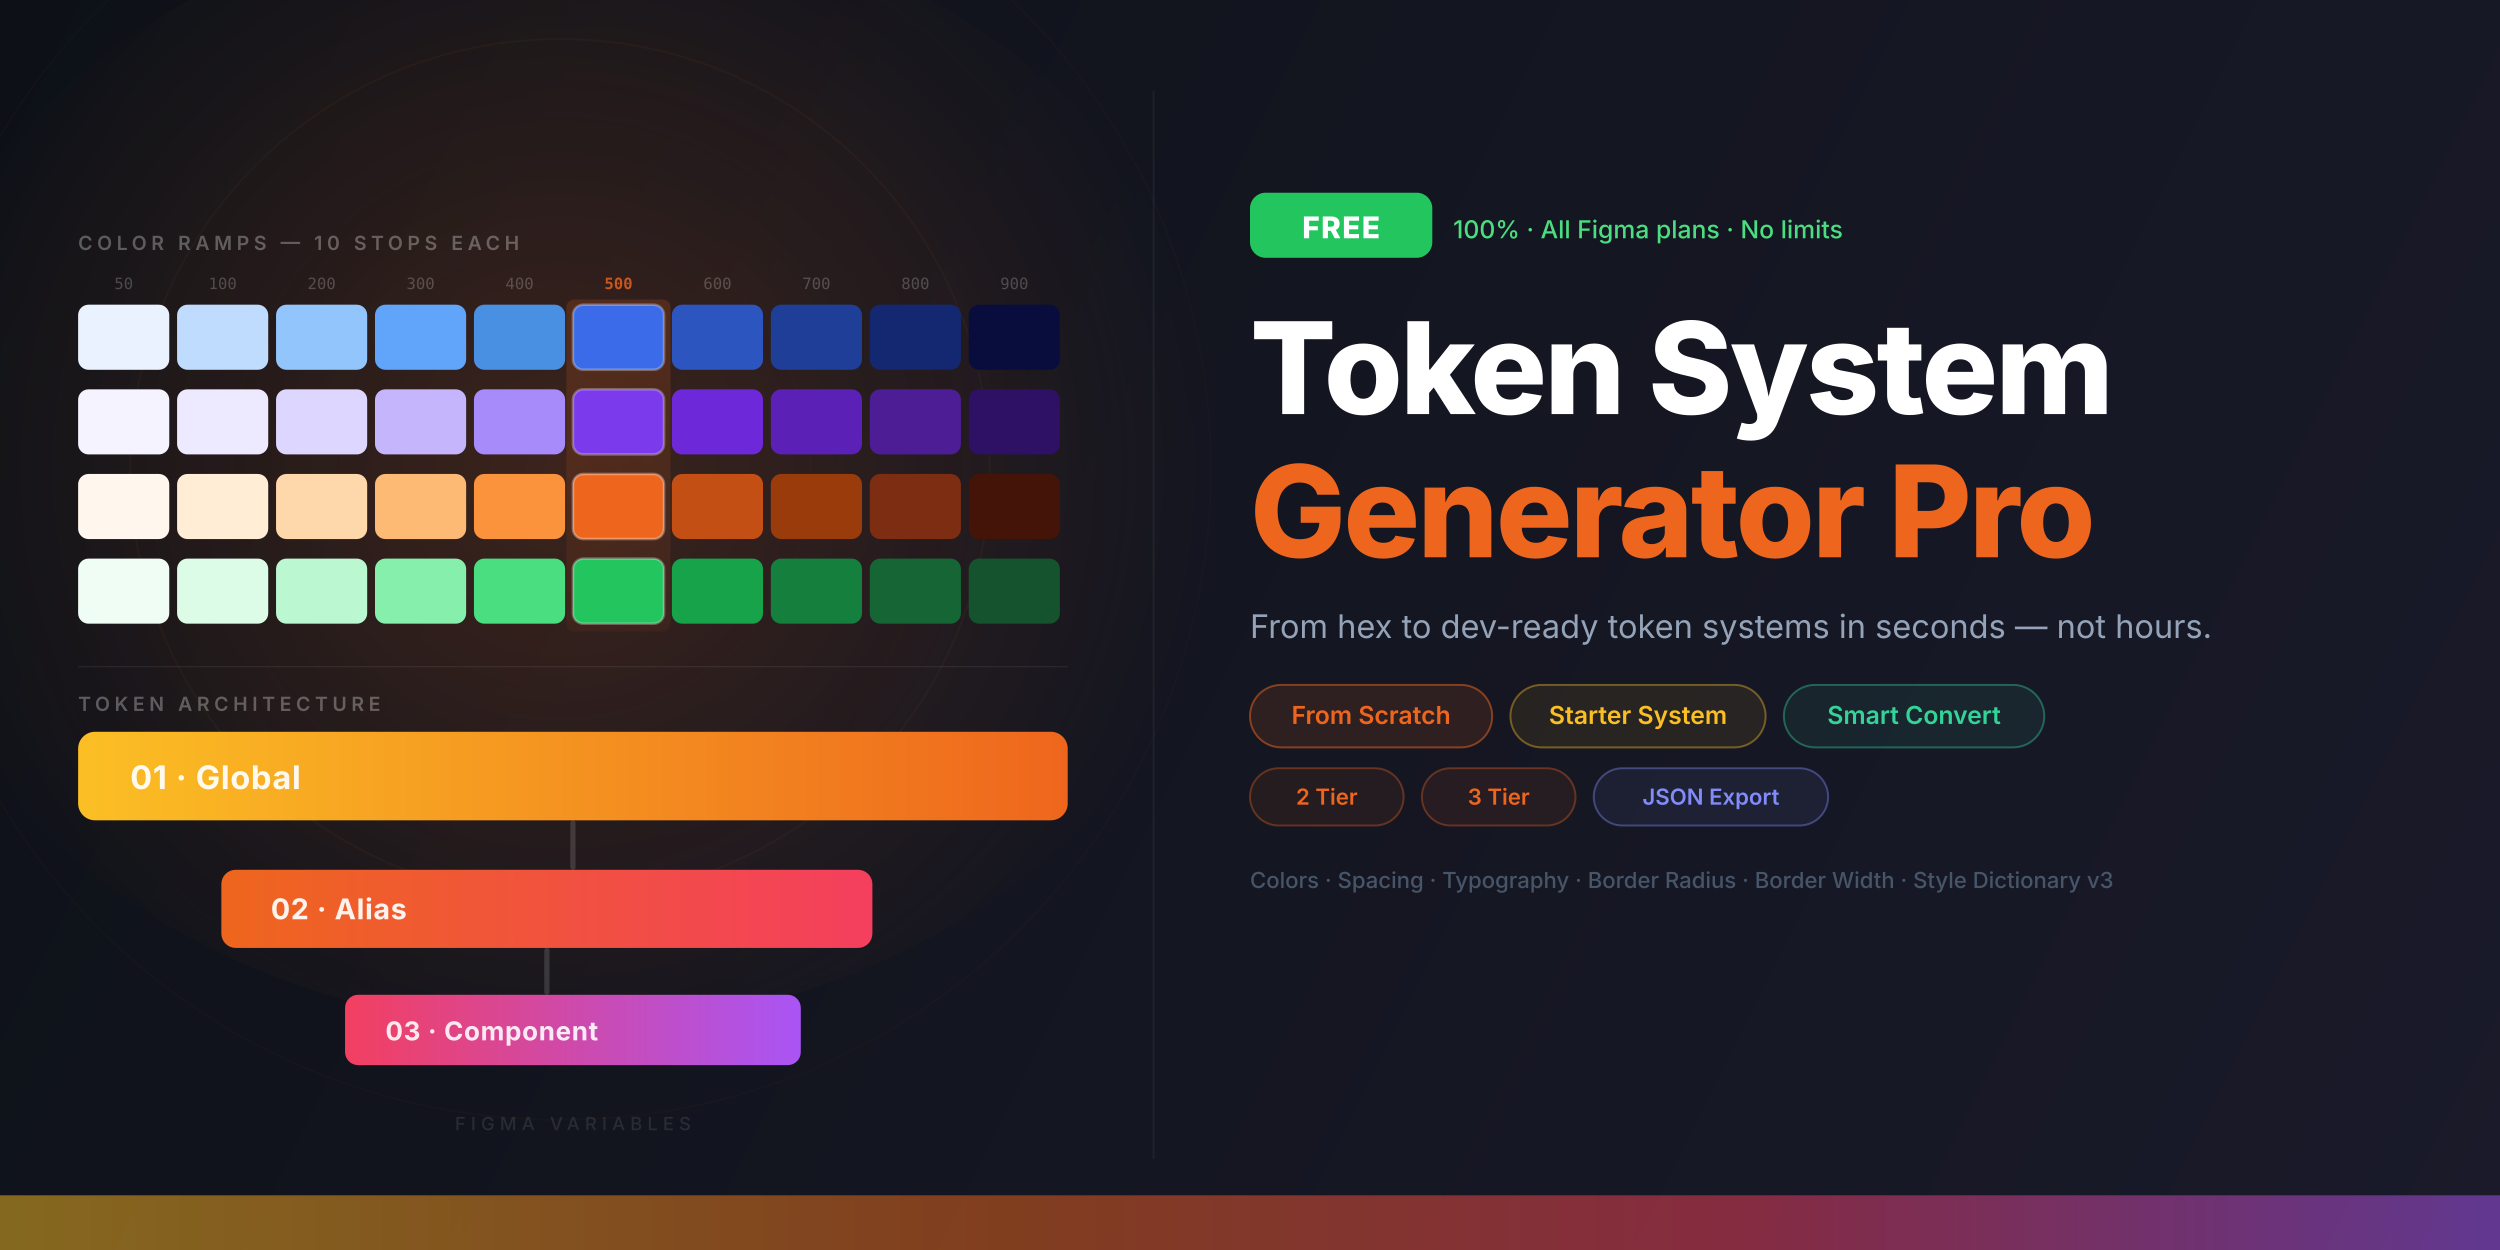
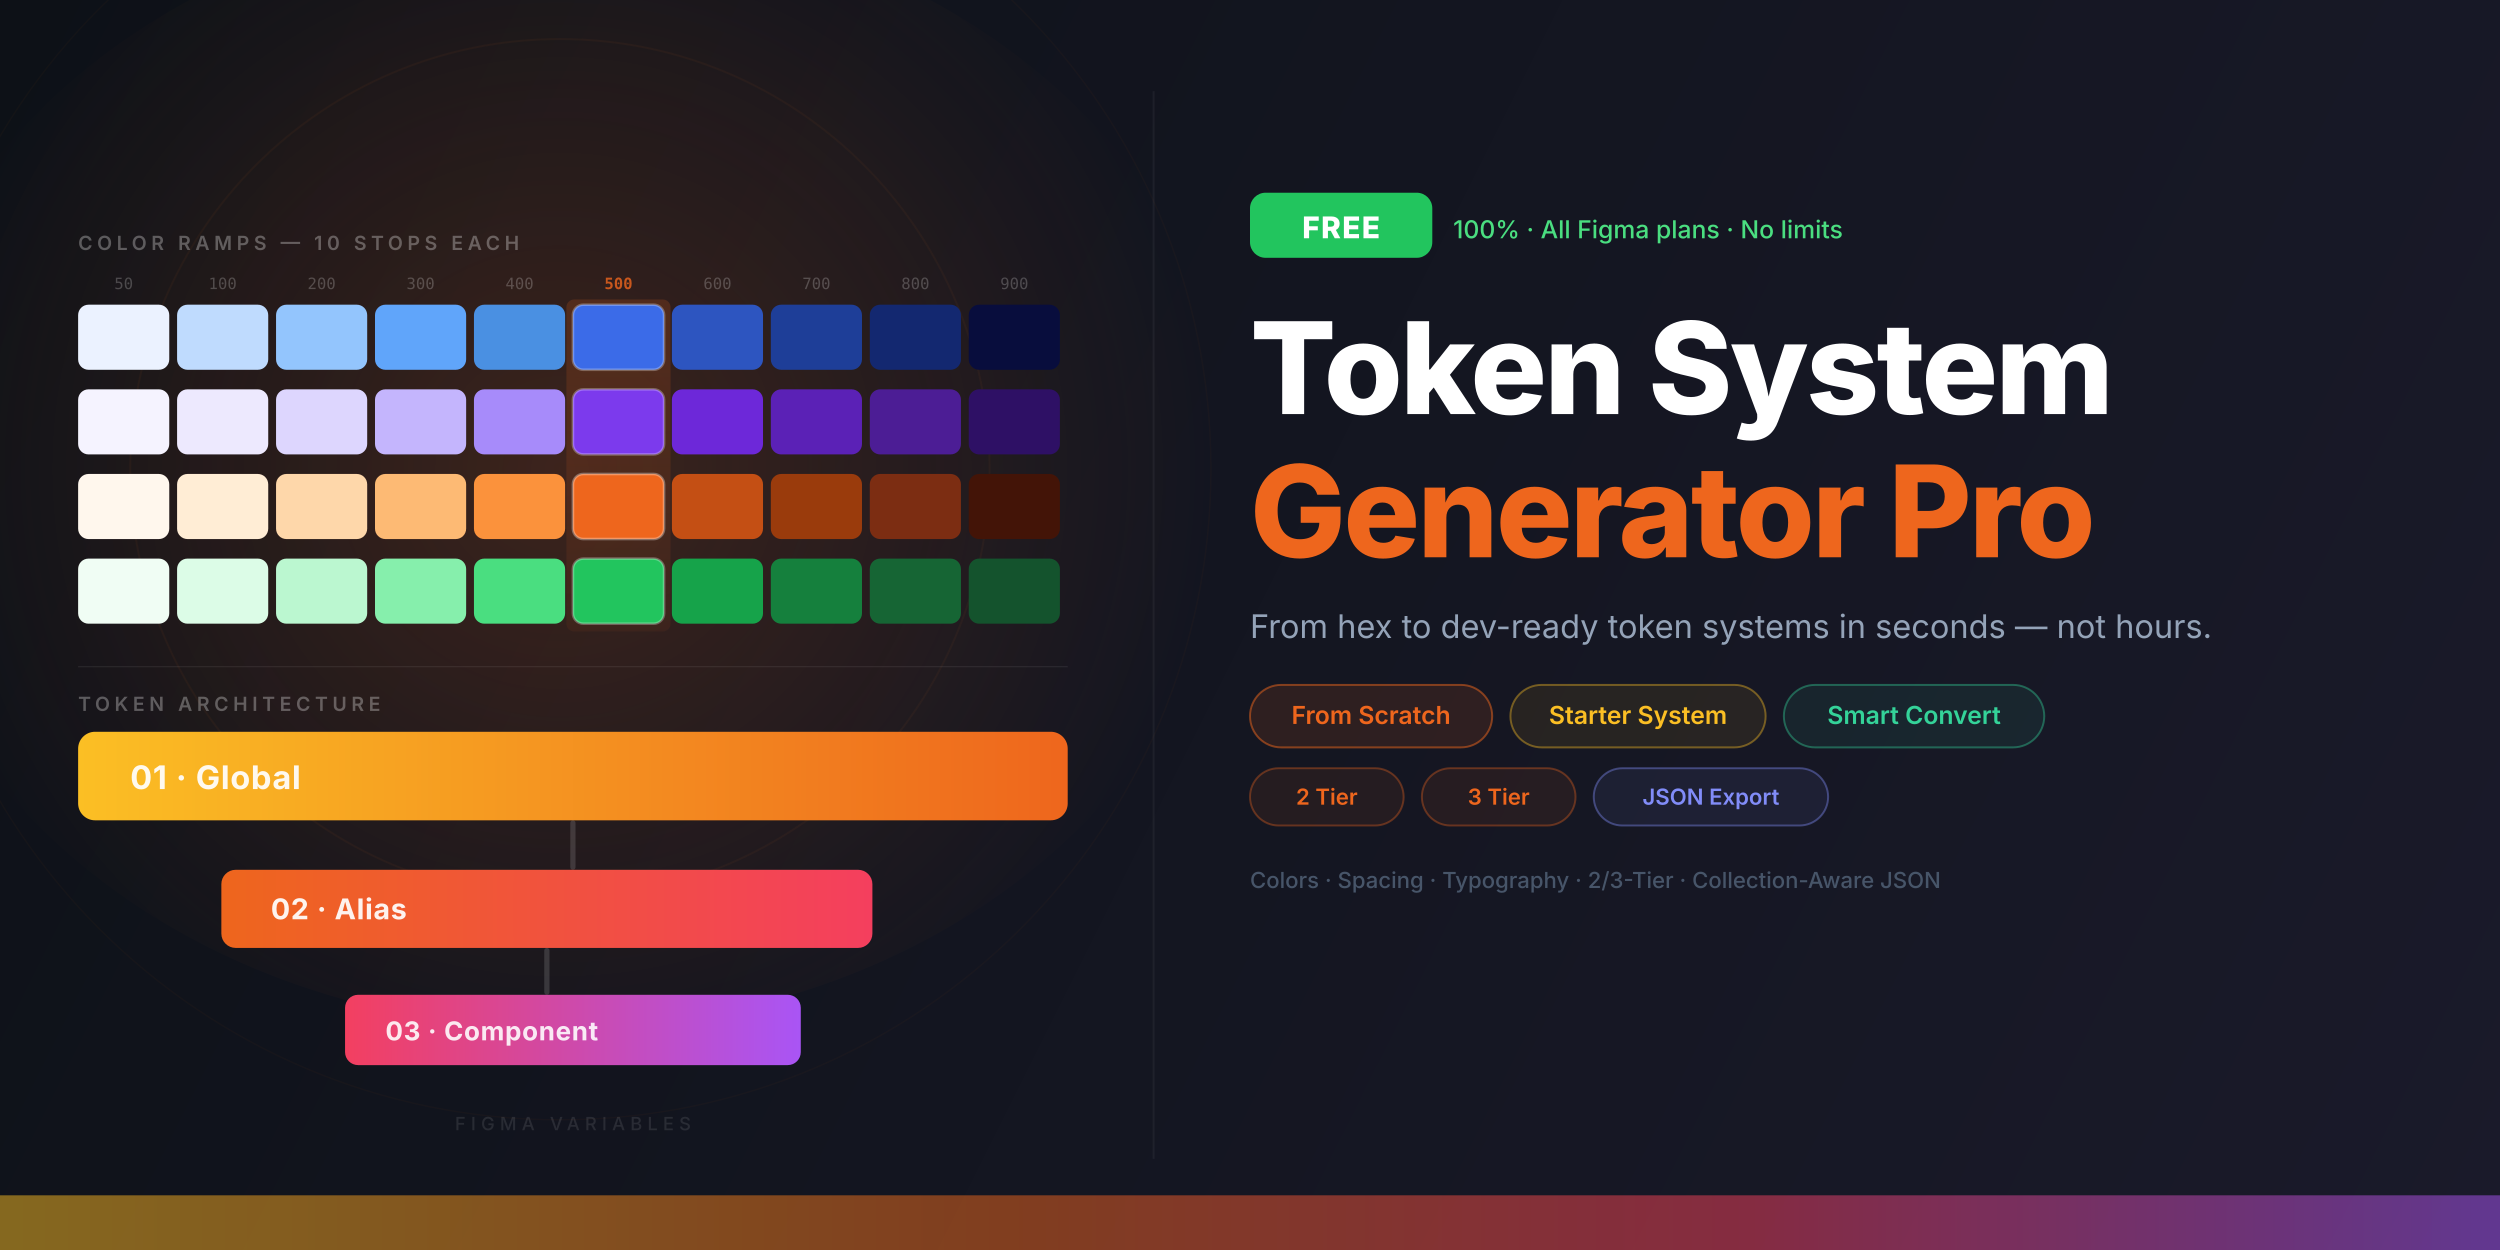
<svg xmlns="http://www.w3.org/2000/svg" viewBox="0 0 1920 960" font-family="Inter, system-ui, -apple-system, sans-serif">
  <defs>
    <linearGradient id="bg" x1="0" y1="0" x2="1920" y2="960" gradientUnits="userSpaceOnUse">
      <stop offset="0%" stop-color="#0D1117" />
      <stop offset="100%" stop-color="#1A1A2A" />
    </linearGradient>
    <radialGradient id="glow" cx="430" cy="360" r="500" gradientUnits="userSpaceOnUse">
      <stop offset="0%" stop-color="#EE661D" stop-opacity="0.20" />
      <stop offset="100%" stop-color="#EE661D" stop-opacity="0" />
    </radialGradient>
    <linearGradient id="bar-global" x1="60" y1="0" x2="820" y2="0" gradientUnits="userSpaceOnUse">
      <stop offset="0%" stop-color="#FBBF24" />
      <stop offset="100%" stop-color="#EE661D" />
    </linearGradient>
    <linearGradient id="bar-alias" x1="170" y1="0" x2="670" y2="0" gradientUnits="userSpaceOnUse">
      <stop offset="0%" stop-color="#EE661D" />
      <stop offset="100%" stop-color="#F43F5E" />
    </linearGradient>
    <linearGradient id="bar-component" x1="260" y1="0" x2="620" y2="0" gradientUnits="userSpaceOnUse">
      <stop offset="0%" stop-color="#F43F5E" />
      <stop offset="100%" stop-color="#A855F7" />
    </linearGradient>
    <linearGradient id="accent-bar" x1="0" y1="0" x2="1920" y2="0" gradientUnits="userSpaceOnUse">
      <stop offset="0%" stop-color="#FBBF24" />
      <stop offset="40%" stop-color="#EE661D" />
      <stop offset="70%" stop-color="#F43F5E" />
      <stop offset="100%" stop-color="#A855F7" />
    </linearGradient>
    <linearGradient id="col-glow" x1="0" y1="0" x2="0" y2="1" gradientUnits="objectBoundingBox">
      <stop offset="0%" stop-color="#EE661D" stop-opacity="0.18" />
      <stop offset="100%" stop-color="#EE661D" stop-opacity="0.06" />
    </linearGradient>
  </defs>
  <rect width="1920" height="960" fill="url(#bg)" />
  <ellipse cx="430" cy="360" rx="520" ry="430" fill="url(#glow)" />
  <circle cx="430" cy="360" r="330" fill="none" stroke="#EE661D" stroke-opacity="0.05" stroke-width="1.5" />
  <circle cx="430" cy="360" r="500" fill="none" stroke="#EE661D" stroke-opacity="0.03" stroke-width="1" />
  <text x="60" y="192" fill="white" fill-opacity="0.30" font-size="15" font-weight="600" letter-spacing="3.5">COLOR RAMPS — 10 STOPS EACH</text>
  <text x="95" y="222" fill="white" fill-opacity="0.22" font-size="12" text-anchor="middle" font-family="Menlo, Consolas, monospace">50</text>
  <text x="171" y="222" fill="white" fill-opacity="0.22" font-size="12" text-anchor="middle" font-family="Menlo, Consolas, monospace">100</text>
  <text x="247" y="222" fill="white" fill-opacity="0.22" font-size="12" text-anchor="middle" font-family="Menlo, Consolas, monospace">200</text>
  <text x="323" y="222" fill="white" fill-opacity="0.22" font-size="12" text-anchor="middle" font-family="Menlo, Consolas, monospace">300</text>
  <text x="399" y="222" fill="white" fill-opacity="0.22" font-size="12" text-anchor="middle" font-family="Menlo, Consolas, monospace">400</text>
  <text x="475" y="222" fill="#EE661D" fill-opacity="0.80" font-size="12" text-anchor="middle" font-weight="700" font-family="Menlo, Consolas, monospace">500</text>
  <text x="551" y="222" fill="white" fill-opacity="0.22" font-size="12" text-anchor="middle" font-family="Menlo, Consolas, monospace">600</text>
  <text x="627" y="222" fill="white" fill-opacity="0.22" font-size="12" text-anchor="middle" font-family="Menlo, Consolas, monospace">700</text>
  <text x="703" y="222" fill="white" fill-opacity="0.22" font-size="12" text-anchor="middle" font-family="Menlo, Consolas, monospace">800</text>
  <text x="779" y="222" fill="white" fill-opacity="0.22" font-size="12" text-anchor="middle" font-family="Menlo, Consolas, monospace">900</text>
  <rect x="435" y="230" width="80" height="255" rx="6" fill="url(#col-glow)" />
  <rect x="60" y="234" width="70" height="50" rx="8" fill="#EBF2FF" />
  <rect x="136" y="234" width="70" height="50" rx="8" fill="#BFDBFE" />
  <rect x="212" y="234" width="70" height="50" rx="8" fill="#93C5FD" />
  <rect x="288" y="234" width="70" height="50" rx="8" fill="#60A5FA" />
  <rect x="364" y="234" width="70" height="50" rx="8" fill="#4A90E2" />
  <rect x="440" y="234" width="70" height="50" rx="8" fill="#3B6BE8" stroke="white" stroke-opacity="0.28" stroke-width="2" />
  <rect x="516" y="234" width="70" height="50" rx="8" fill="#2D55C0" />
  <rect x="592" y="234" width="70" height="50" rx="8" fill="#1E3E98" />
  <rect x="668" y="234" width="70" height="50" rx="8" fill="#132870" />
  <rect x="744" y="234" width="70" height="50" rx="8" fill="#080D3D" />
  <rect x="60" y="299" width="70" height="50" rx="8" fill="#F5F3FF" />
  <rect x="136" y="299" width="70" height="50" rx="8" fill="#EDE9FE" />
  <rect x="212" y="299" width="70" height="50" rx="8" fill="#DDD6FE" />
  <rect x="288" y="299" width="70" height="50" rx="8" fill="#C4B5FD" />
  <rect x="364" y="299" width="70" height="50" rx="8" fill="#A78BFA" />
  <rect x="440" y="299" width="70" height="50" rx="8" fill="#7C3AED" stroke="white" stroke-opacity="0.28" stroke-width="2" />
  <rect x="516" y="299" width="70" height="50" rx="8" fill="#6D28D9" />
  <rect x="592" y="299" width="70" height="50" rx="8" fill="#5B21B6" />
  <rect x="668" y="299" width="70" height="50" rx="8" fill="#4C1D95" />
  <rect x="744" y="299" width="70" height="50" rx="8" fill="#2E1065" />
  <rect x="60" y="364" width="70" height="50" rx="8" fill="#FFF7ED" />
  <rect x="136" y="364" width="70" height="50" rx="8" fill="#FFEDD5" />
  <rect x="212" y="364" width="70" height="50" rx="8" fill="#FED7AA" />
  <rect x="288" y="364" width="70" height="50" rx="8" fill="#FDBA74" />
  <rect x="364" y="364" width="70" height="50" rx="8" fill="#FB923C" />
  <rect x="440" y="364" width="70" height="50" rx="8" fill="#EE661D" stroke="white" stroke-opacity="0.32" stroke-width="2" />
  <rect x="516" y="364" width="70" height="50" rx="8" fill="#C44F14" />
  <rect x="592" y="364" width="70" height="50" rx="8" fill="#9A3B0C" />
  <rect x="668" y="364" width="70" height="50" rx="8" fill="#7C2D12" />
  <rect x="744" y="364" width="70" height="50" rx="8" fill="#431407" />
  <rect x="60" y="429" width="70" height="50" rx="8" fill="#F0FDF4" />
  <rect x="136" y="429" width="70" height="50" rx="8" fill="#DCFCE7" />
  <rect x="212" y="429" width="70" height="50" rx="8" fill="#BBF7D0" />
  <rect x="288" y="429" width="70" height="50" rx="8" fill="#86EFAC" />
  <rect x="364" y="429" width="70" height="50" rx="8" fill="#4ADE80" />
  <rect x="440" y="429" width="70" height="50" rx="8" fill="#22C55E" stroke="white" stroke-opacity="0.28" stroke-width="2" />
  <rect x="516" y="429" width="70" height="50" rx="8" fill="#16A34A" />
  <rect x="592" y="429" width="70" height="50" rx="8" fill="#15803D" />
  <rect x="668" y="429" width="70" height="50" rx="8" fill="#166534" />
  <rect x="744" y="429" width="70" height="50" rx="8" fill="#14532D" />
  <line x1="60" y1="512" x2="820" y2="512" stroke="white" stroke-opacity="0.07" stroke-width="1" />
  <text x="60" y="546" fill="white" fill-opacity="0.30" font-size="15" font-weight="600" letter-spacing="3.5">TOKEN ARCHITECTURE</text>
  <rect x="60" y="562" width="760" height="68" rx="13" fill="url(#bar-global)" />
  <text x="100" y="606" fill="white" fill-opacity="0.92" font-weight="700" font-size="25" letter-spacing="0.5">01 · Global</text>
  <rect x="438" y="630" width="4" height="38" rx="2" fill="white" fill-opacity="0.14" />
  <rect x="170" y="668" width="500" height="60" rx="11" fill="url(#bar-alias)" />
  <text x="208" y="706" fill="white" fill-opacity="0.92" font-weight="700" font-size="22" letter-spacing="0.5">02 · Alias</text>
  <rect x="418" y="728" width="4" height="36" rx="2" fill="white" fill-opacity="0.14" />
  <rect x="265" y="764" width="350" height="54" rx="10" fill="url(#bar-component)" />
  <text x="296" y="799" fill="white" fill-opacity="0.88" font-weight="700" font-size="20" letter-spacing="0.5">03 · Component</text>
  <text x="440" y="868" fill="white" fill-opacity="0.10" font-size="14" text-anchor="middle" font-weight="500" letter-spacing="4">FIGMA VARIABLES</text>
  <line x1="886" y1="70" x2="886" y2="890" stroke="white" stroke-opacity="0.05" stroke-width="1.5" />
  <rect x="960" y="148" width="140" height="50" rx="12" fill="#22C55E" />
  <text x="1030" y="183" fill="white" font-weight="800" font-size="23" text-anchor="middle" letter-spacing="1">FREE</text>
  <text x="1116" y="183" fill="#4ADE80" font-size="19" font-weight="500">100% · All Figma plans · No limits</text>
  <text x="960" y="318" fill="white" font-weight="800" font-size="98" letter-spacing="-2">Token System</text>
  <text x="960" y="428" fill="#EE661D" font-weight="800" font-size="98" letter-spacing="-2">Generator Pro</text>
  <text x="960" y="490" fill="#94A3B8" font-size="25" font-weight="400">From hex to dev-ready token systems in seconds — not hours.</text>
  <rect x="960" y="526" width="186" height="48" rx="24" fill="#EE661D" fill-opacity="0.12" stroke="#EE661D" stroke-opacity="0.50" stroke-width="1.5" />
  <text x="1053" y="556" fill="#EE661D" font-size="19" font-weight="600" text-anchor="middle">From Scratch</text>
  <rect x="1160" y="526" width="196" height="48" rx="24" fill="#FBBF24" fill-opacity="0.08" stroke="#FBBF24" stroke-opacity="0.40" stroke-width="1.5" />
  <text x="1258" y="556" fill="#FBBF24" font-size="19" font-weight="600" text-anchor="middle">Starter System</text>
  <rect x="1370" y="526" width="200" height="48" rx="24" fill="#34D399" fill-opacity="0.08" stroke="#34D399" stroke-opacity="0.40" stroke-width="1.5" />
  <text x="1470" y="556" fill="#34D399" font-size="19" font-weight="600" text-anchor="middle">Smart Convert</text>
  <rect x="960" y="590" width="118" height="44" rx="22" fill="#EE661D" fill-opacity="0.08" stroke="#EE661D" stroke-opacity="0.35" stroke-width="1.5" />
  <text x="1019" y="618" fill="#EE661D" font-size="17" font-weight="600" text-anchor="middle">2 Tier</text>
  <rect x="1092" y="590" width="118" height="44" rx="22" fill="#EE661D" fill-opacity="0.08" stroke="#EE661D" stroke-opacity="0.35" stroke-width="1.5" />
  <text x="1151" y="618" fill="#EE661D" font-size="17" font-weight="600" text-anchor="middle">3 Tier</text>
  <rect x="1224" y="590" width="180" height="44" rx="22" fill="#818CF8" fill-opacity="0.08" stroke="#818CF8" stroke-opacity="0.40" stroke-width="1.5" />
  <text x="1314" y="618" fill="#818CF8" font-size="17" font-weight="600" text-anchor="middle">JSON Export</text>
-   <text x="960" y="682" fill="#475569" font-size="17" font-weight="500">Colors  ·  Spacing  ·  Typography  ·  Border Radius  ·  Border Width  ·  Style Dictionary v3</text>
+   <text x="960" y="682" fill="#475569" font-size="17" font-weight="500">Colors  ·  Spacing  ·  Typography  ·  2/3-Tier  ·  Collection-Aware JSON</text>
  <rect x="0" y="918" width="1920" height="42" fill="url(#accent-bar)" fill-opacity="0.50" />
</svg>
